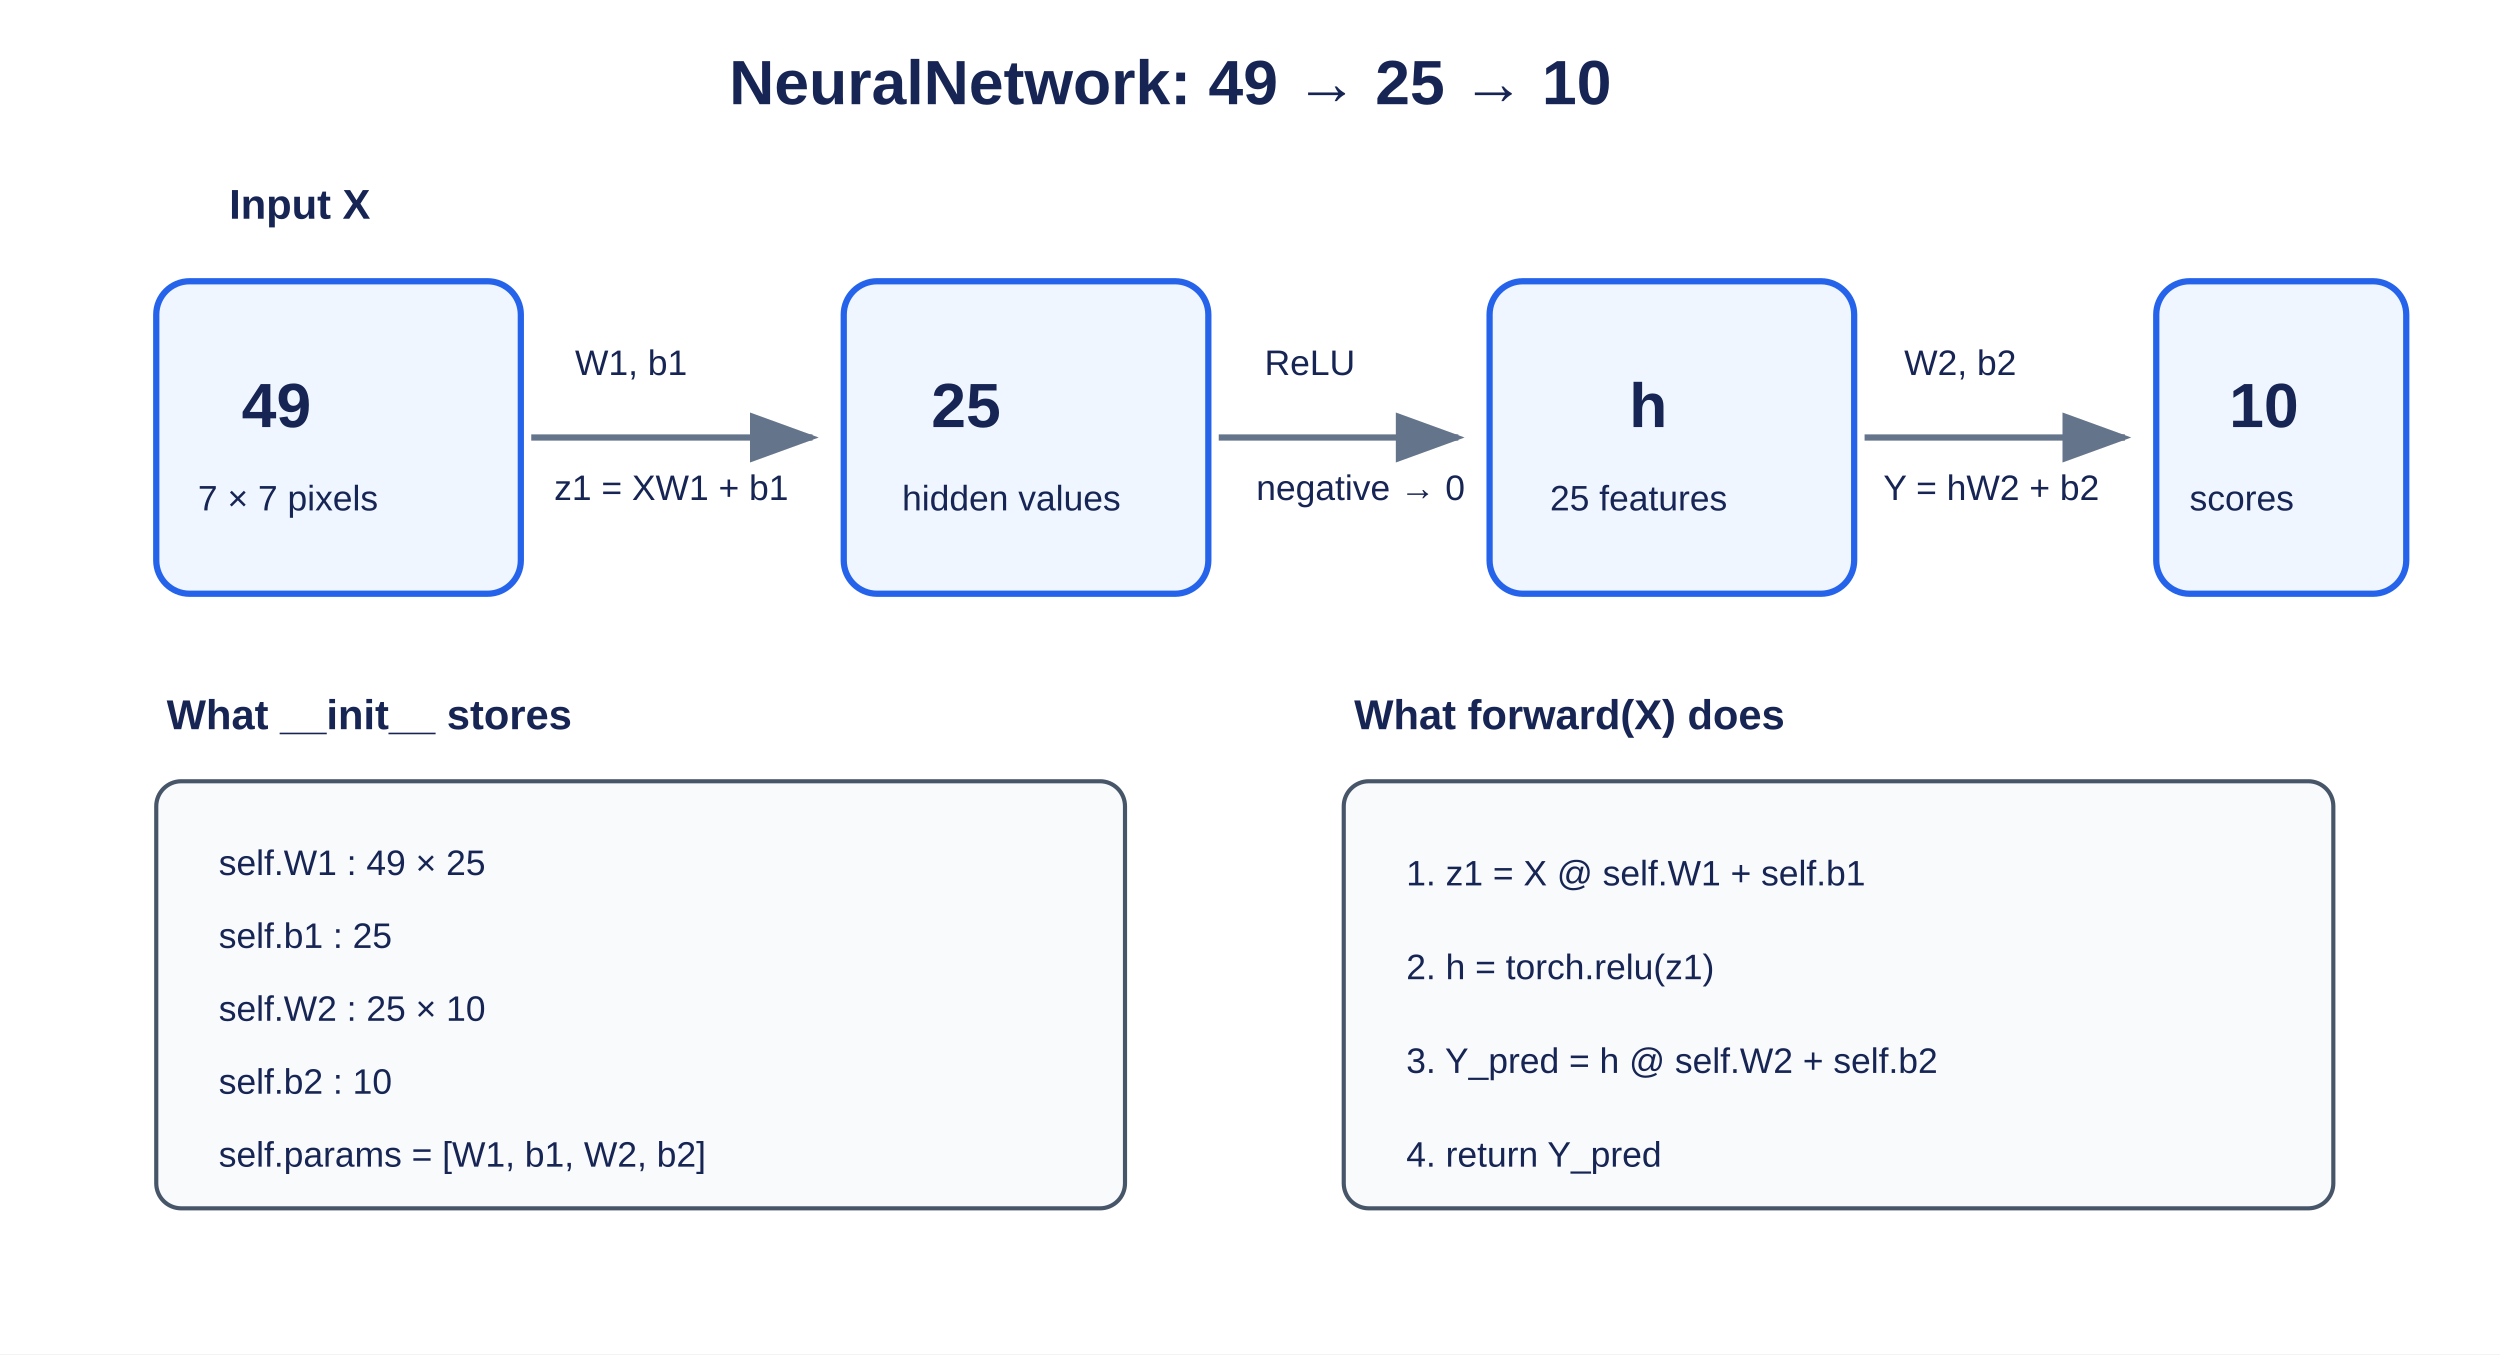
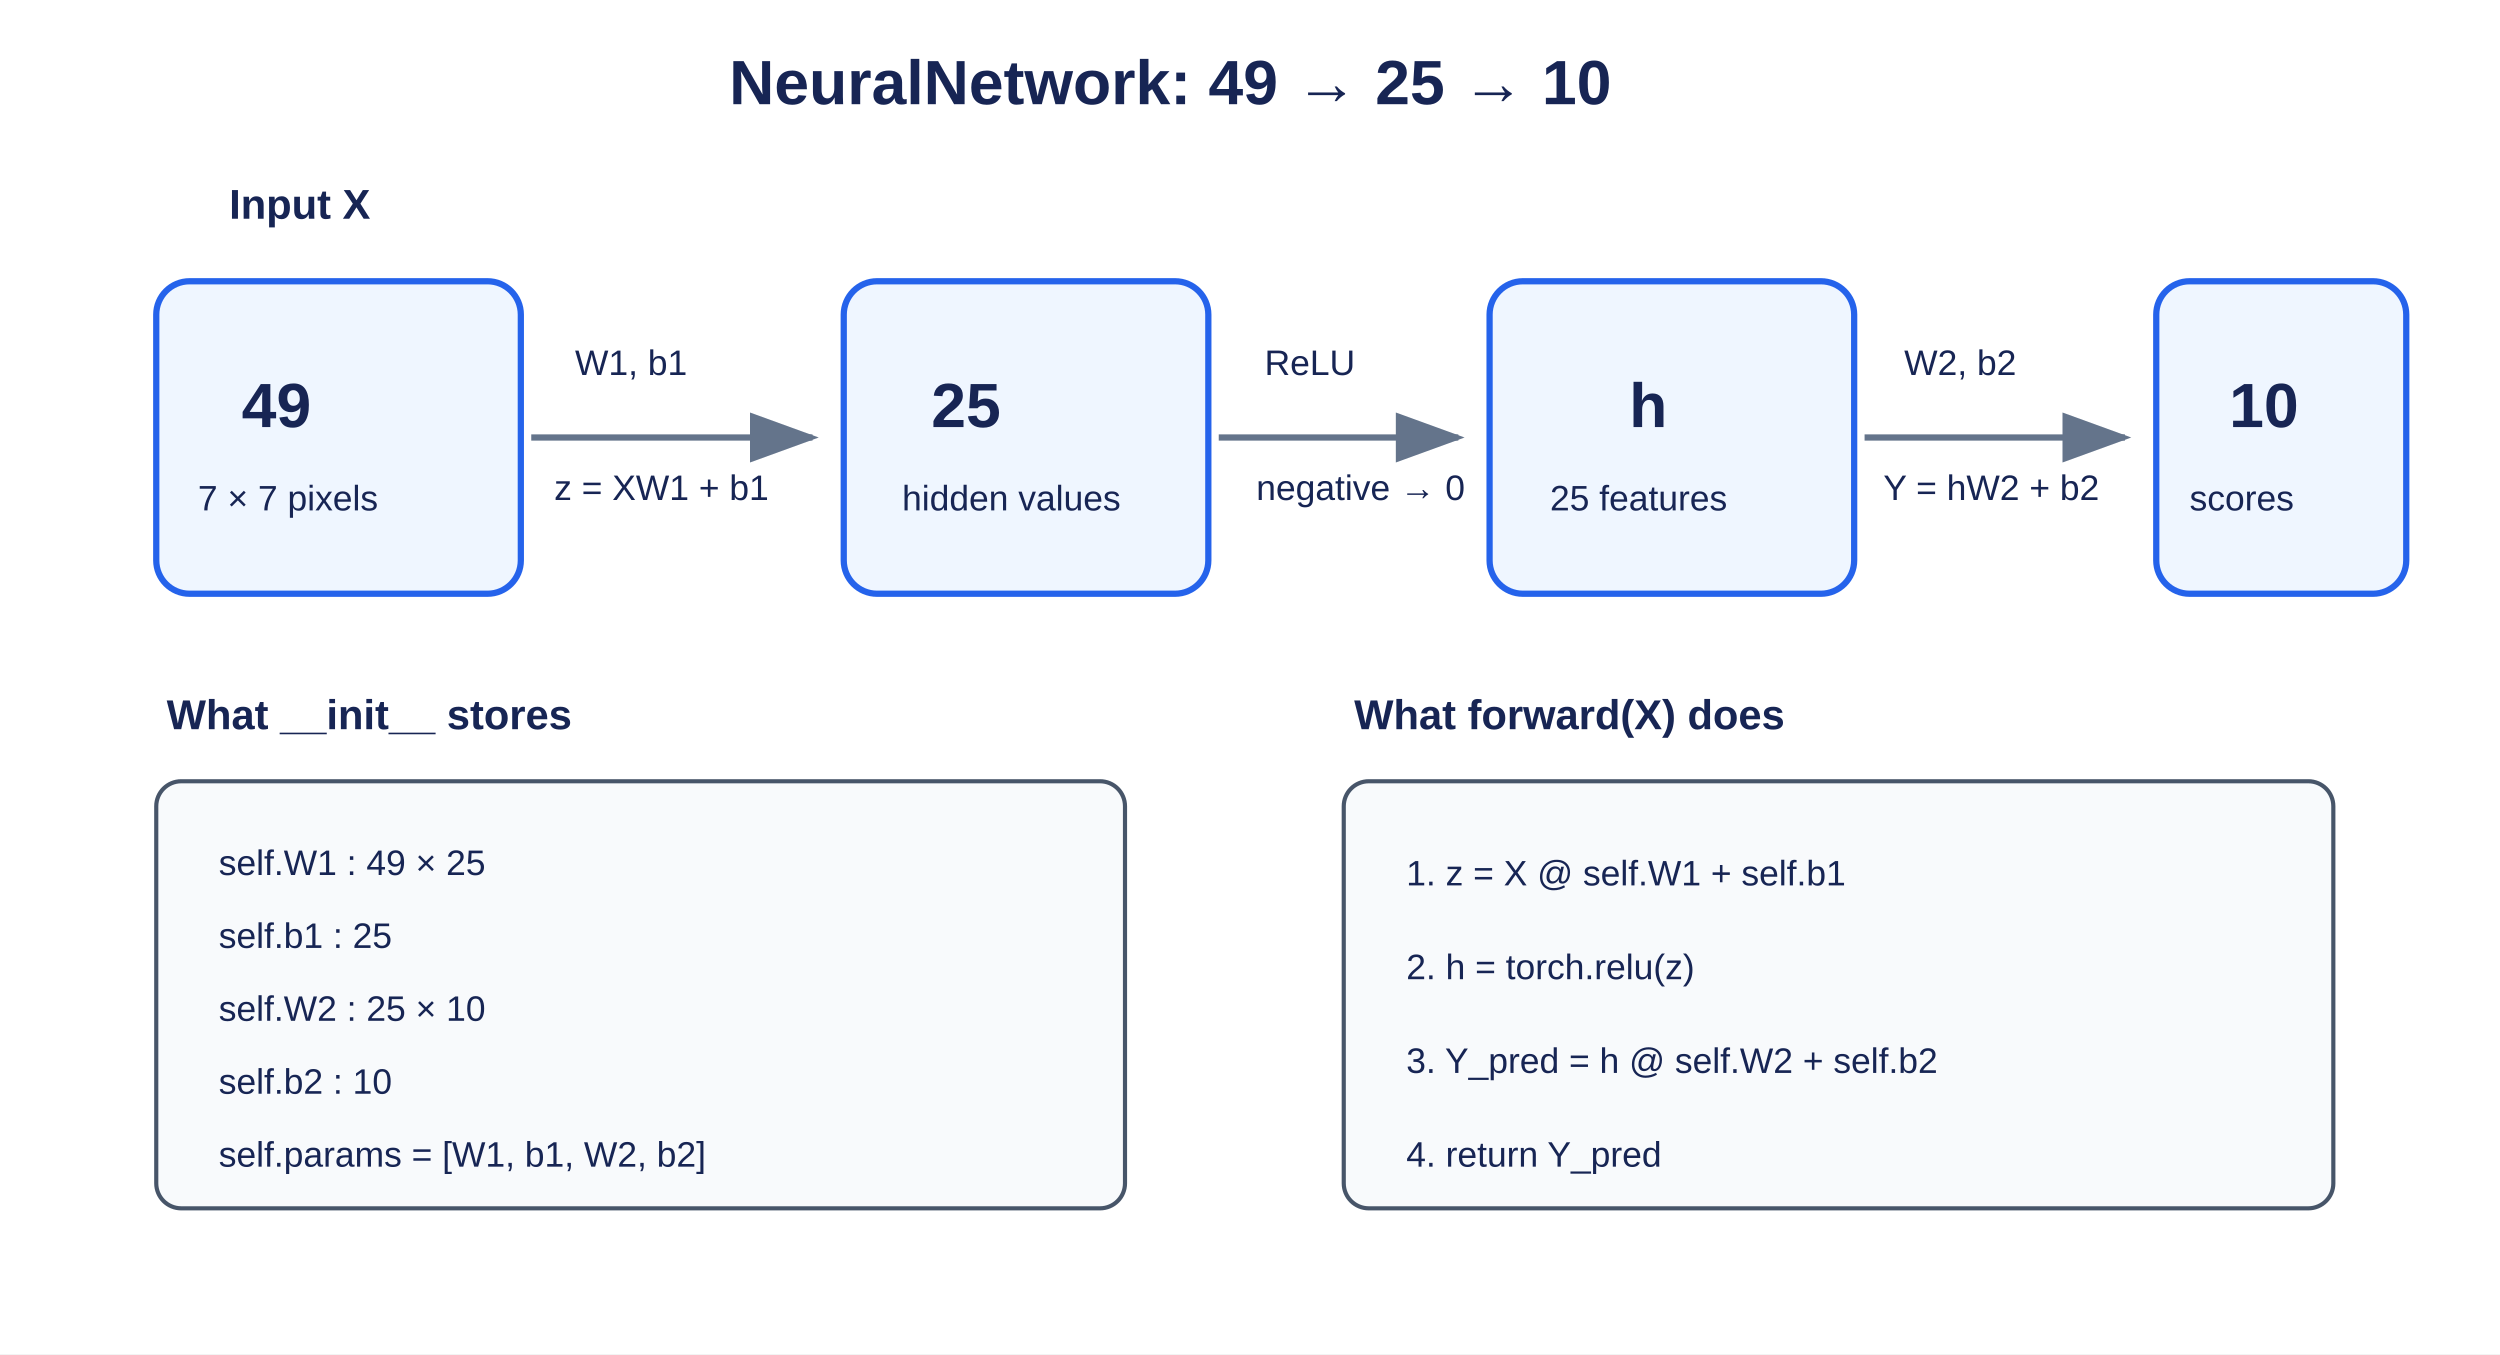
<svg xmlns="http://www.w3.org/2000/svg" width="1200" height="650" viewBox="0 0 1200 650">
  <style>
    text { font-family: Arial, sans-serif; fill: #172554; }
    .title { font-size: 30px; font-weight: 700; }
    .label { font-size: 20px; font-weight: 700; }
    .small { font-size: 17px; }
    .box { fill: #eff6ff; stroke: #2563eb; stroke-width: 3; }
    .code { fill: #f8fafc; stroke: #475569; stroke-width: 2; }
    .arrow { stroke: #64748b; stroke-width: 3; marker-end: url(#arrow); }
  </style>
  <defs>
    <marker id="arrow" markerWidth="12" markerHeight="12" refX="10" refY="4" orient="auto">
      <path d="M0,0 L0,8 L11,4 z" fill="#64748b" />
    </marker>
  </defs>
  <rect width="1200" height="650" fill="white" />
  <text x="350" y="50" class="title">NeuralNetwork: 49 → 25 → 10</text>
  <text x="110" y="105" class="label">Input X</text>
  <rect x="75" y="135" width="175" height="150" rx="16" class="box" />
  <text x="116" y="205" class="title">49</text>
  <text x="95" y="245" class="small">7 × 7 pixels</text>
  <line x1="255" y1="210" x2="390" y2="210" class="arrow" />
  <text x="276" y="180" class="small">W1, b1</text>
-   <text x="266" y="240" class="small">z1 = XW1 + b1</text>
+   <text x="266" y="240" class="small">z = XW1 + b1</text>
  <rect x="405" y="135" width="175" height="150" rx="16" class="box" />
  <text x="447" y="205" class="title">25</text>
  <text x="433" y="245" class="small">hidden values</text>
  <line x1="585" y1="210" x2="700" y2="210" class="arrow" />
  <text x="607" y="180" class="small">ReLU</text>
  <text x="603" y="240" class="small">negative → 0</text>
  <rect x="715" y="135" width="175" height="150" rx="16" class="box" />
  <text x="782" y="205" class="title">h</text>
  <text x="744" y="245" class="small">25 features</text>
  <line x1="895" y1="210" x2="1020" y2="210" class="arrow" />
  <text x="914" y="180" class="small">W2, b2</text>
  <text x="904" y="240" class="small">Y = hW2 + b2</text>
  <rect x="1035" y="135" width="120" height="150" rx="16" class="box" />
  <text x="1070" y="205" class="title">10</text>
  <text x="1051" y="245" class="small">scores</text>
  <text x="80" y="350" class="label">What __init__ stores</text>
  <rect x="75" y="375" width="465" height="205" rx="12" class="code" />
  <text x="105" y="420" class="small">self.W1  : 49 × 25</text>
  <text x="105" y="455" class="small">self.b1  : 25</text>
  <text x="105" y="490" class="small">self.W2  : 25 × 10</text>
  <text x="105" y="525" class="small">self.b2  : 10</text>
  <text x="105" y="560" class="small">self.params = [W1, b1, W2, b2]</text>
  <text x="650" y="350" class="label">What forward(X) does</text>
  <rect x="645" y="375" width="475" height="205" rx="12" class="code" />
-   <text x="675" y="425" class="small">1. z1 = X @ self.W1 + self.b1</text>
-   <text x="675" y="470" class="small">2. h = torch.relu(z1)</text>
+   <text x="675" y="425" class="small">1. z = X @ self.W1 + self.b1</text>
+   <text x="675" y="470" class="small">2. h = torch.relu(z)</text>
  <text x="675" y="515" class="small">3. Y_pred = h @ self.W2 + self.b2</text>
  <text x="675" y="560" class="small">4. return Y_pred</text>
</svg>
